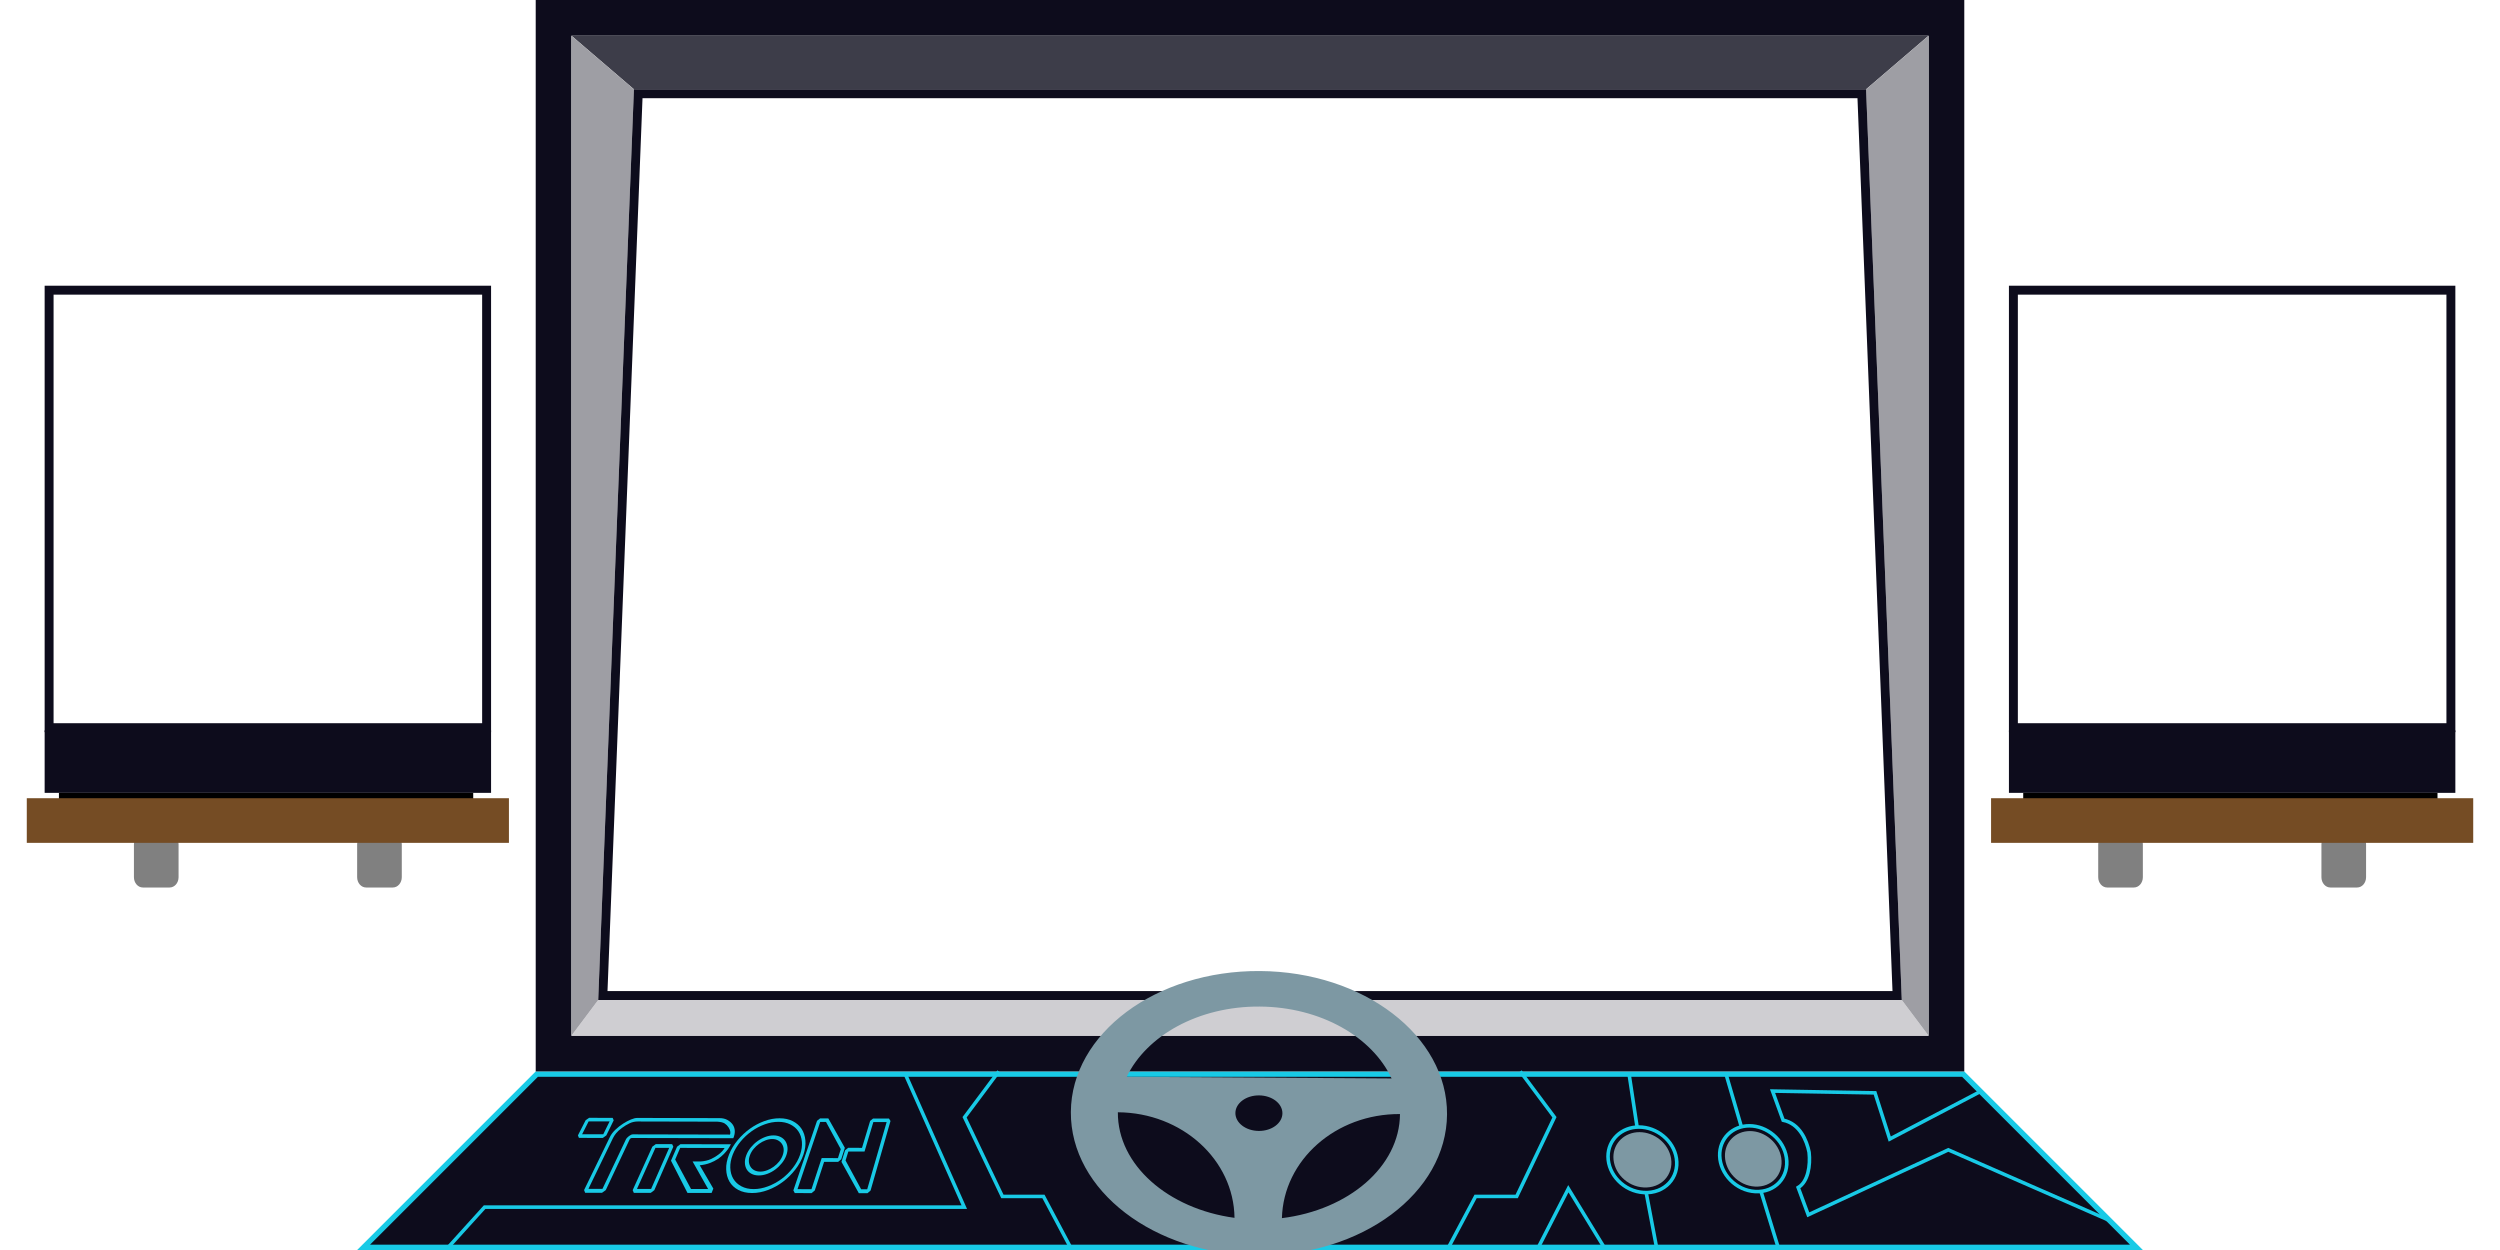
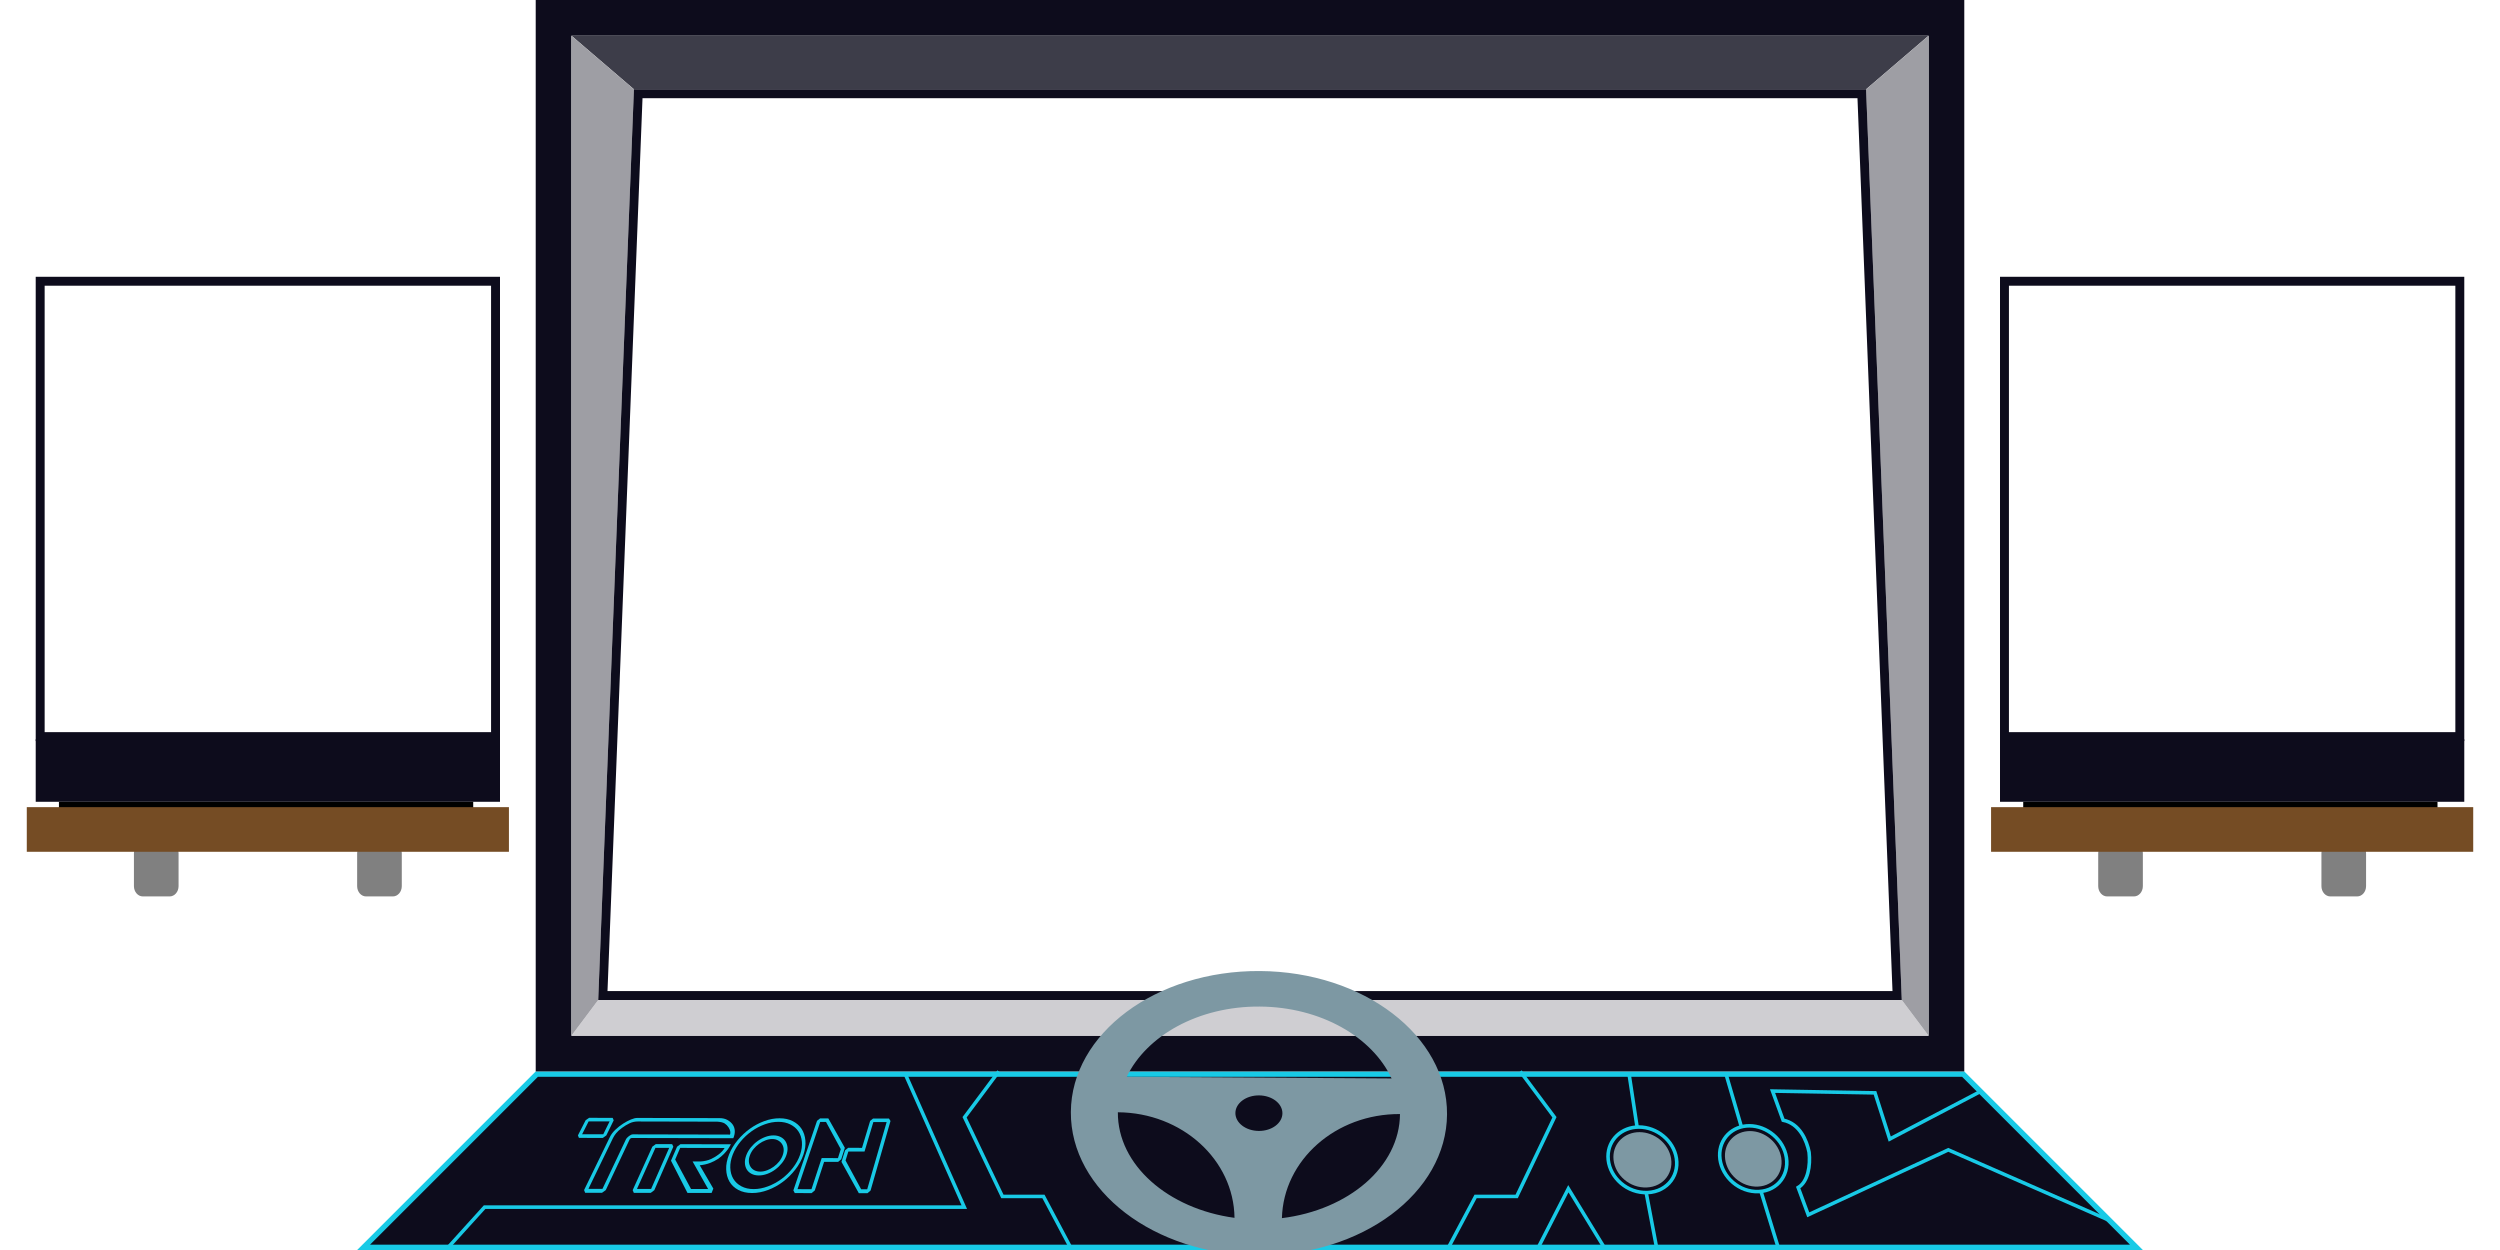
<svg xmlns="http://www.w3.org/2000/svg" version="1.1" id="Layer_1" x="0px" y="0px" width="1400px" height="700px" viewBox="0 0 1400 700" enable-background="new 0 0 1400 700" xml:space="preserve">
  <g id="dashboard">
    <polygon fill="#0D0C1C" points="203.621,698 300.621,601 1099.379,601 1196.379,698  " />
    <path fill="#18CAE6" d="M1098.758,603l94,94H207.243l94-94H1099 M1100,600H300L200,700h1000L1100,600L1100,600z" />
  </g>
  <g id="main_tv">
    <g>
      <path fill="#0D0C1C" d="M1080,20v560H320V20H1080 M1100,0H300v600h800V0L1100,0z" />
    </g>
    <polygon fill="#3D3D49" points="1045,50 355,50 320,20 1080,20  " />
    <polygon fill="#CFCED2" points="335,560 1065,560 1080,580 320,580  " />
    <polygon fill="#9E9EA4" points="335,560 320,580 320,20 355,50  " />
    <polygon fill="#9E9EA4" points="1065,560 1080,580 1080,20 1045,50  " />
    <g id="_x3C_Path_x3E__2_">
      <path fill="#0D0C1C" d="M1040.192,55l19.607,500H340.2l19.607-500H1040 M1045,50H355l-20,510h730L1045,50L1045,50z" />
    </g>
  </g>
  <g id="left_tv">
-     <rect x="25" y="409" fill="#0D0C1C" width="250" height="35" />
-     <rect x="33" y="444" width="232" height="4" />
-     <path fill="#808080" d="M100,491.23c0,3.187-2.239,5.77-5,5.77H80c-2.761,0-5-2.583-5-5.77V472.77c0-3.187,2.239-5.77,5-5.77h15   c2.761,0,5,2.583,5,5.77V491.23z" />
-     <path fill="#808080" d="M225,491.23c0,3.187-2.239,5.77-5,5.77h-15c-2.761,0-5-2.583-5-5.77V472.77c0-3.187,2.239-5.77,5-5.77h15   c2.761,0,5,2.583,5,5.77V491.23z" />
-     <rect x="15" y="447" fill="#754C24" width="270" height="25" />
+     <rect x="20" y="414" fill="#0D0C1C" width="260" height="35" />
+     <rect x="33" y="449" width="232" height="4" />
+     <path fill="#808080" d="M100,496.23c0,3.187-2.239,5.77-5,5.77H80c-2.761,0-5-2.583-5-5.77V477.77c0-3.187,2.239-5.77,5-5.77h15   c2.761,0,5,2.583,5,5.77V496.23z" />
+     <path fill="#808080" d="M225,496.23c0,3.187-2.239,5.77-5,5.77h-15c-2.761,0-5-2.583-5-5.77V477.77c0-3.187,2.239-5.77,5-5.77h15   c2.761,0,5,2.583,5,5.77V496.23z" />
+     <rect x="15" y="452" fill="#754C24" width="270" height="25" />
    <g id="_x3C_Path_x3E__1_">
-       <path fill="#0D0C1C" d="M270,165v240H30V165H270 M275,160H25v250h250V160L275,160z" />
+       <path fill="#0D0C1C" d="M275,160v250H25V160H275 M280,155h-5H25h-5v5v250v5h5h250h5v-5V160V155L280,155z" />
    </g>
  </g>
-   <g id="right_tv">
-     <rect x="1125" y="409" fill="#0D0C1C" width="250" height="35" />
-     <rect x="1133" y="444" width="232" height="4" />
-     <path fill="#808080" d="M1200,491.23c0,3.187-2.238,5.77-5,5.77h-15c-2.762,0-5-2.583-5-5.77V472.77c0-3.187,2.238-5.77,5-5.77h15   c2.762,0,5,2.583,5,5.77V491.23z" />
-     <path fill="#808080" d="M1325,491.23c0,3.187-2.238,5.77-5,5.77h-15c-2.762,0-5-2.583-5-5.77V472.77c0-3.187,2.238-5.77,5-5.77h15   c2.762,0,5,2.583,5,5.77V491.23z" />
-     <rect x="1115" y="447" fill="#754C24" width="270" height="25" />
-     <g id="_x3C_Path_x3E_">
-       <path fill="#0D0C1C" d="M1370,165v240h-240V165H1370 M1375,160h-250v250h250V160L1375,160z" />
+   <g id="left_tv_1_">
+     <rect x="1120" y="414" fill="#0D0C1C" width="260" height="35" />
+     <rect x="1133" y="449" width="232" height="4" />
+     <path fill="#808080" d="M1200,496.23c0,3.187-2.238,5.77-5,5.77h-15c-2.762,0-5-2.583-5-5.77V477.77c0-3.187,2.238-5.77,5-5.77h15   c2.762,0,5,2.583,5,5.77V496.23z" />
+     <path fill="#808080" d="M1325,496.23c0,3.187-2.238,5.77-5,5.77h-15c-2.762,0-5-2.583-5-5.77V477.77c0-3.187,2.238-5.77,5-5.77h15   c2.762,0,5,2.583,5,5.77V496.23z" />
+     <rect x="1115" y="452" fill="#754C24" width="270" height="25" />
+     <g id="_x3C_Path_x3E__3_">
+       <path fill="#0D0C1C" d="M1375,160v250h-250V160H1375 M1380,155h-5h-250h-5v5v250v5h5h250h5v-5V160V155L1380,155z" />
    </g>
  </g>
  <g id="wheel">
    <path fill="#7D98A3" d="M705.514,543.779c-58.153-0.359-105.535,34.979-105.836,78.931c-0.299,43.961,46.613,79.912,104.786,80.287   c58.185,0.375,105.595-34.981,105.874-78.959C810.617,580.07,763.677,544.139,705.514,543.779z M705.382,563.675   c34.275,0.212,63.126,17.075,73.907,40.263l-148.323-0.93C642.055,579.962,671.109,563.462,705.382,563.675z M704.922,633.324   c-7.274-0.044-13.135-4.534-13.1-10.034c0.036-5.5,5.959-9.914,13.233-9.868c7.279,0.046,13.137,4.533,13.1,10.036   C718.118,628.958,712.201,633.371,704.922,633.324z M626.002,622.874c35.968,0.228,64.931,26.612,65.324,59.117   C654.127,676.933,625.803,652.356,626.002,622.874z M717.873,682.16c0.831-32.497,30.14-58.516,66.123-58.29   C783.808,653.362,755.147,677.579,717.873,682.16z" />
  </g>
  <path id="left_button" fill="#7D98A3" d="M935.809,648.77c1.433,9.174-5.543,16.76-15.373,16.198  c-9.486-0.542-16.936-8.471-16.936-17.055c0-7.924,6.431-13.913,14.583-13.913C926.49,634,934.491,640.343,935.809,648.77z" />
  <path id="right_button" fill="#7D98A3" d="M997.507,648.413c1.41,9.148-5.295,16.617-14.771,16.065  c-9.152-0.531-16.543-8.358-16.769-16.938c-0.212-8.021,5.975-14.144,14.02-14.138C988.282,633.408,996.194,639.896,997.507,648.413  z" />
  <g id="decorations">
    <path fill="none" stroke="#18CAE6" stroke-width="2" stroke-miterlimit="10" d="M1000.399,648.279   c1.643,10.825-6.305,19.642-17.502,18.992c-10.821-0.626-19.578-9.869-19.868-20.026c-0.272-9.518,7.057-16.797,16.608-16.79   C989.487,630.463,998.866,638.177,1000.399,648.279z" />
    <path fill="none" stroke="#18CAE6" stroke-width="2" stroke-miterlimit="10" d="M1180.667,683.166l-89.604-39.25l-78.44,36.376   l-5.642-15.274c5.508-3.234,6.937-12.268,6.114-19.725c-1.305-6.618-5.262-16.126-14.541-17.979L992.616,611l57.384,1l8.25,25.875   L1109.5,611" />
    <line fill="none" stroke="#18CAE6" stroke-width="2" stroke-miterlimit="10" x1="986.049" y1="666.833" x2="996.067" y2="699.5" />
    <line fill="none" stroke="#18CAE6" stroke-width="2" stroke-miterlimit="10" x1="916.699" y1="630.647" x2="912.152" y2="600.648" />
    <line fill="none" stroke="#18CAE6" stroke-width="2" stroke-miterlimit="10" x1="966.547" y1="601.453" x2="975.041" y2="630.563" />
    <polyline fill="none" stroke="#18CAE6" stroke-width="2" stroke-miterlimit="10" points="861.49,698.48 878.277,665.68    898.294,698.48  " />
    <g>
      <path fill="#18CAE6" d="M327.955,627.338l1.953-1.362l13.184,0.031l0.586,1.369l-4.145,8.47l-1.96,1.396l-13.38-0.028l-0.56-1.404    L327.955,627.338z M325.983,635.175l11.842,0.026l3.544-7.203l-11.731-0.028L325.983,635.175z M402.983,626.153    c1.708,0.005,3.171,0.348,4.394,1.034c1.224,0.687,2.195,1.537,2.914,2.549c0.718,1.016,1.115,2.177,1.188,3.484    c0.073,1.313-0.203,2.708-0.825,4.183l-56.697-0.124c-0.656-0.001-1.13,0.311-1.424,0.934l-13.305,28.239l-2.098,1.512    l-9.451-0.014l-0.589-1.517l14.476-29.767c0.68-1.398,1.699-2.743,3.056-4.033c1.352-1.287,2.788-2.415,4.309-3.388    c1.518-0.969,2.977-1.745,4.382-2.332c1.401-0.584,2.596-0.876,3.584-0.873L402.983,626.153z M408.812,635.359    c0.202-0.502,0.245-1.093,0.134-1.77c-0.113-0.674-0.445-1.445-0.996-2.311c-0.548-0.862-1.253-1.571-2.115-2.127    c-0.859-0.554-2.217-0.891-4.072-1.01l-44.665-0.106c-1.601-0.005-3.117,0.336-4.55,1.02c-1.437,0.685-2.866,1.551-4.292,2.605    c-1.429,1.056-2.518,2.058-3.264,3.004c-0.748,0.948-1.328,1.851-1.743,2.709l-13.723,28.372l7.864,0.013l13.138-27.725    c0.13-0.273,0.35-0.576,0.662-0.907c0.31-0.33,0.646-0.632,1.005-0.904c0.36-0.269,0.73-0.502,1.111-0.696    c0.379-0.191,0.744-0.289,1.09-0.288L408.812,635.359z M365.311,642.131l1.919-1.415l9.176,0.019l0.657,1.421l-10.644,24.34    l-1.984,1.511l-9.5-0.015l-0.639-1.515L365.311,642.131z M356.708,665.789l7.915,0.013l10.118-22.999l-7.687-0.017    L356.708,665.789z M409.303,640.806c-0.538,1.061-1.104,1.998-1.696,2.807c-0.595,0.811-1.357,1.702-2.291,2.676    c-0.936,0.977-2.044,1.894-3.327,2.754c-1.286,0.861-2.785,1.614-4.495,2.256c-1.714,0.643-3.595,1.065-5.64,1.264l7.612,13.042    l-0.974,2.454l-13.509-0.021l-9.229-18.051l3.401-7.827l1.894-1.415L409.303,640.806z M378.098,649.328l8.875,16.508l9.58,0.016    l-8.7-15.419l4.406,0.008c2.297-0.156,4.282-0.626,5.949-1.405c1.666-0.779,3.1-1.647,4.303-2.603    c1.42-1.11,2.519-2.301,3.297-3.566l-24.897-0.051L378.098,649.328z" />
      <path fill="#18CAE6" d="M408.247,646.564c1.129-2.859,2.739-5.539,4.826-8.043c2.073-2.488,4.368-4.631,6.888-6.437    c2.507-1.795,5.197-3.219,8.073-4.278c2.866-1.056,5.718-1.579,8.56-1.571c2.802,0.006,5.253,0.543,7.356,1.608    c2.107,1.071,3.751,2.506,4.932,4.308c1.184,1.812,1.896,3.961,2.134,6.452c0.239,2.506-0.127,5.187-1.104,8.042    c-0.997,2.919-2.498,5.677-4.506,8.268c-2.021,2.608-4.311,4.885-6.867,6.82c-2.569,1.948-5.365,3.496-8.384,4.641    c-3.029,1.148-6.026,1.723-8.983,1.718c-2.999-0.004-5.581-0.587-7.741-1.743c-2.155-1.155-3.799-2.709-4.933-4.664    c-1.128-1.944-1.74-4.227-1.838-6.843C406.561,652.245,407.093,649.482,408.247,646.564z M410.349,646.567    c-1.004,2.561-1.468,5.016-1.385,7.365c0.083,2.363,0.646,4.423,1.691,6.174c1.049,1.761,2.549,3.163,4.503,4.206    c1.957,1.048,4.253,1.573,6.885,1.577c2.631,0.005,5.321-0.515,8.065-1.552c2.736-1.037,5.286-2.432,7.648-4.185    c2.35-1.745,4.436-3.799,6.257-6.157c1.809-2.344,3.152-4.795,4.033-7.353c0.875-2.541,1.21-4.947,1.013-7.225    c-0.197-2.263-0.852-4.213-1.961-5.856c-1.105-1.638-2.619-2.934-4.542-3.895c-1.92-0.956-4.13-1.438-6.637-1.443    c-2.507-0.008-5.061,0.464-7.662,1.409c-2.611,0.951-5.06,2.239-7.35,3.869c-2.301,1.637-4.383,3.584-6.247,5.843    C412.784,641.619,411.345,644.026,410.349,646.567z M417.942,646.881c0.594-1.551,1.438-2.997,2.532-4.339    c1.091-1.338,2.325-2.504,3.707-3.498c1.376-0.994,2.847-1.781,4.411-2.361c1.561-0.577,3.089-0.865,4.585-0.863    c1.496,0.005,2.817,0.3,3.969,0.884c1.153,0.586,2.051,1.377,2.695,2.374c0.646,1,1.03,2.169,1.154,3.508    c0.124,1.343-0.087,2.79-0.636,4.342c-0.551,1.558-1.373,3.02-2.463,4.387c-1.095,1.372-2.338,2.576-3.729,3.608    c-1.396,1.037-2.901,1.853-4.514,2.444c-1.617,0.591-3.195,0.884-4.735,0.882c-1.54-0.003-2.891-0.303-4.05-0.899    c-1.158-0.595-2.052-1.414-2.683-2.454c-0.63-1.038-0.975-2.246-1.04-3.62C417.079,649.905,417.346,648.44,417.942,646.881z     M419.986,646.887c-0.486,1.277-0.69,2.46-0.613,3.545c0.076,1.089,0.376,2.06,0.9,2.912c0.524,0.853,1.256,1.525,2.193,2.016    c0.94,0.491,2.041,0.739,3.301,0.741c1.22,0.002,2.482-0.241,3.781-0.729c1.298-0.486,2.533-1.155,3.703-2.005    c1.167-0.848,2.19-1.816,3.07-2.903c0.874-1.084,1.54-2.264,1.996-3.542c0.454-1.272,0.628-2.443,0.526-3.514    c-0.104-1.065-0.432-2.011-0.985-2.838c-0.552-0.823-1.288-1.479-2.208-1.971c-0.919-0.49-1.975-0.736-3.167-0.739    c-1.231-0.002-2.485,0.238-3.764,0.724c-1.281,0.486-2.49,1.139-3.628,1.96c-1.142,0.823-2.157,1.766-3.044,2.83    C421.157,644.442,420.47,645.612,419.986,646.887z" />
      <path fill="#18CAE6" d="M445.084,668.129l-0.803-1.513l13.263-38.967l1.713-1.359l4.598,0.012l9.256,16.468l-2.02,6.436    l-1.742,1.443l-7.847-0.015l-5.206,16.001l-1.81,1.508L445.084,668.129z M454.431,665.942l5.713-17.418l9.11,0.018l1.584-5.008    l-8.271-15.247l-3.245-0.007l-12.716,37.649L454.431,665.942z M497.829,626.384l0.856,1.365l-11.156,38.934l-1.748,1.508    l-4.845-0.007l-9.715-17.532l2.022-6.459l1.72-1.42l7.764,0.018l4.542-15.068l1.658-1.359L497.829,626.384z M489.072,628.352    l-4.936,16.516l-9.063-0.018l-1.558,5.021l8.725,16.114l3.399,0.005l10.878-37.621L489.072,628.352z" />
    </g>
    <polyline fill="none" stroke="#18CAE6" stroke-width="2" stroke-miterlimit="10" points="250.747,698.789 271.376,676 540,676    507.259,602.208  " />
    <path fill="none" stroke="#18CAE6" stroke-width="2" stroke-miterlimit="10" d="M938.774,648.635   c1.697,10.868-6.566,19.854-18.212,19.189c-11.238-0.643-20.063-10.035-20.063-20.204c0-9.387,7.618-16.481,17.275-16.481   C927.735,631.139,937.214,638.652,938.774,648.635z" />
    <line fill="none" stroke="#18CAE6" stroke-width="2" stroke-miterlimit="10" x1="921.929" y1="668.234" x2="927.833" y2="699.396" />
    <polyline fill="none" stroke="#18CAE6" stroke-width="2" stroke-miterlimit="10" points="600,699.5 584.333,670 561.333,670    540.167,625.667 559.333,600  " />
    <polyline fill="none" stroke="#18CAE6" stroke-width="2" stroke-miterlimit="10" points="810.666,699.5 826.333,670 849.333,670    870.499,625.667 851.333,600  " />
  </g>
</svg>
